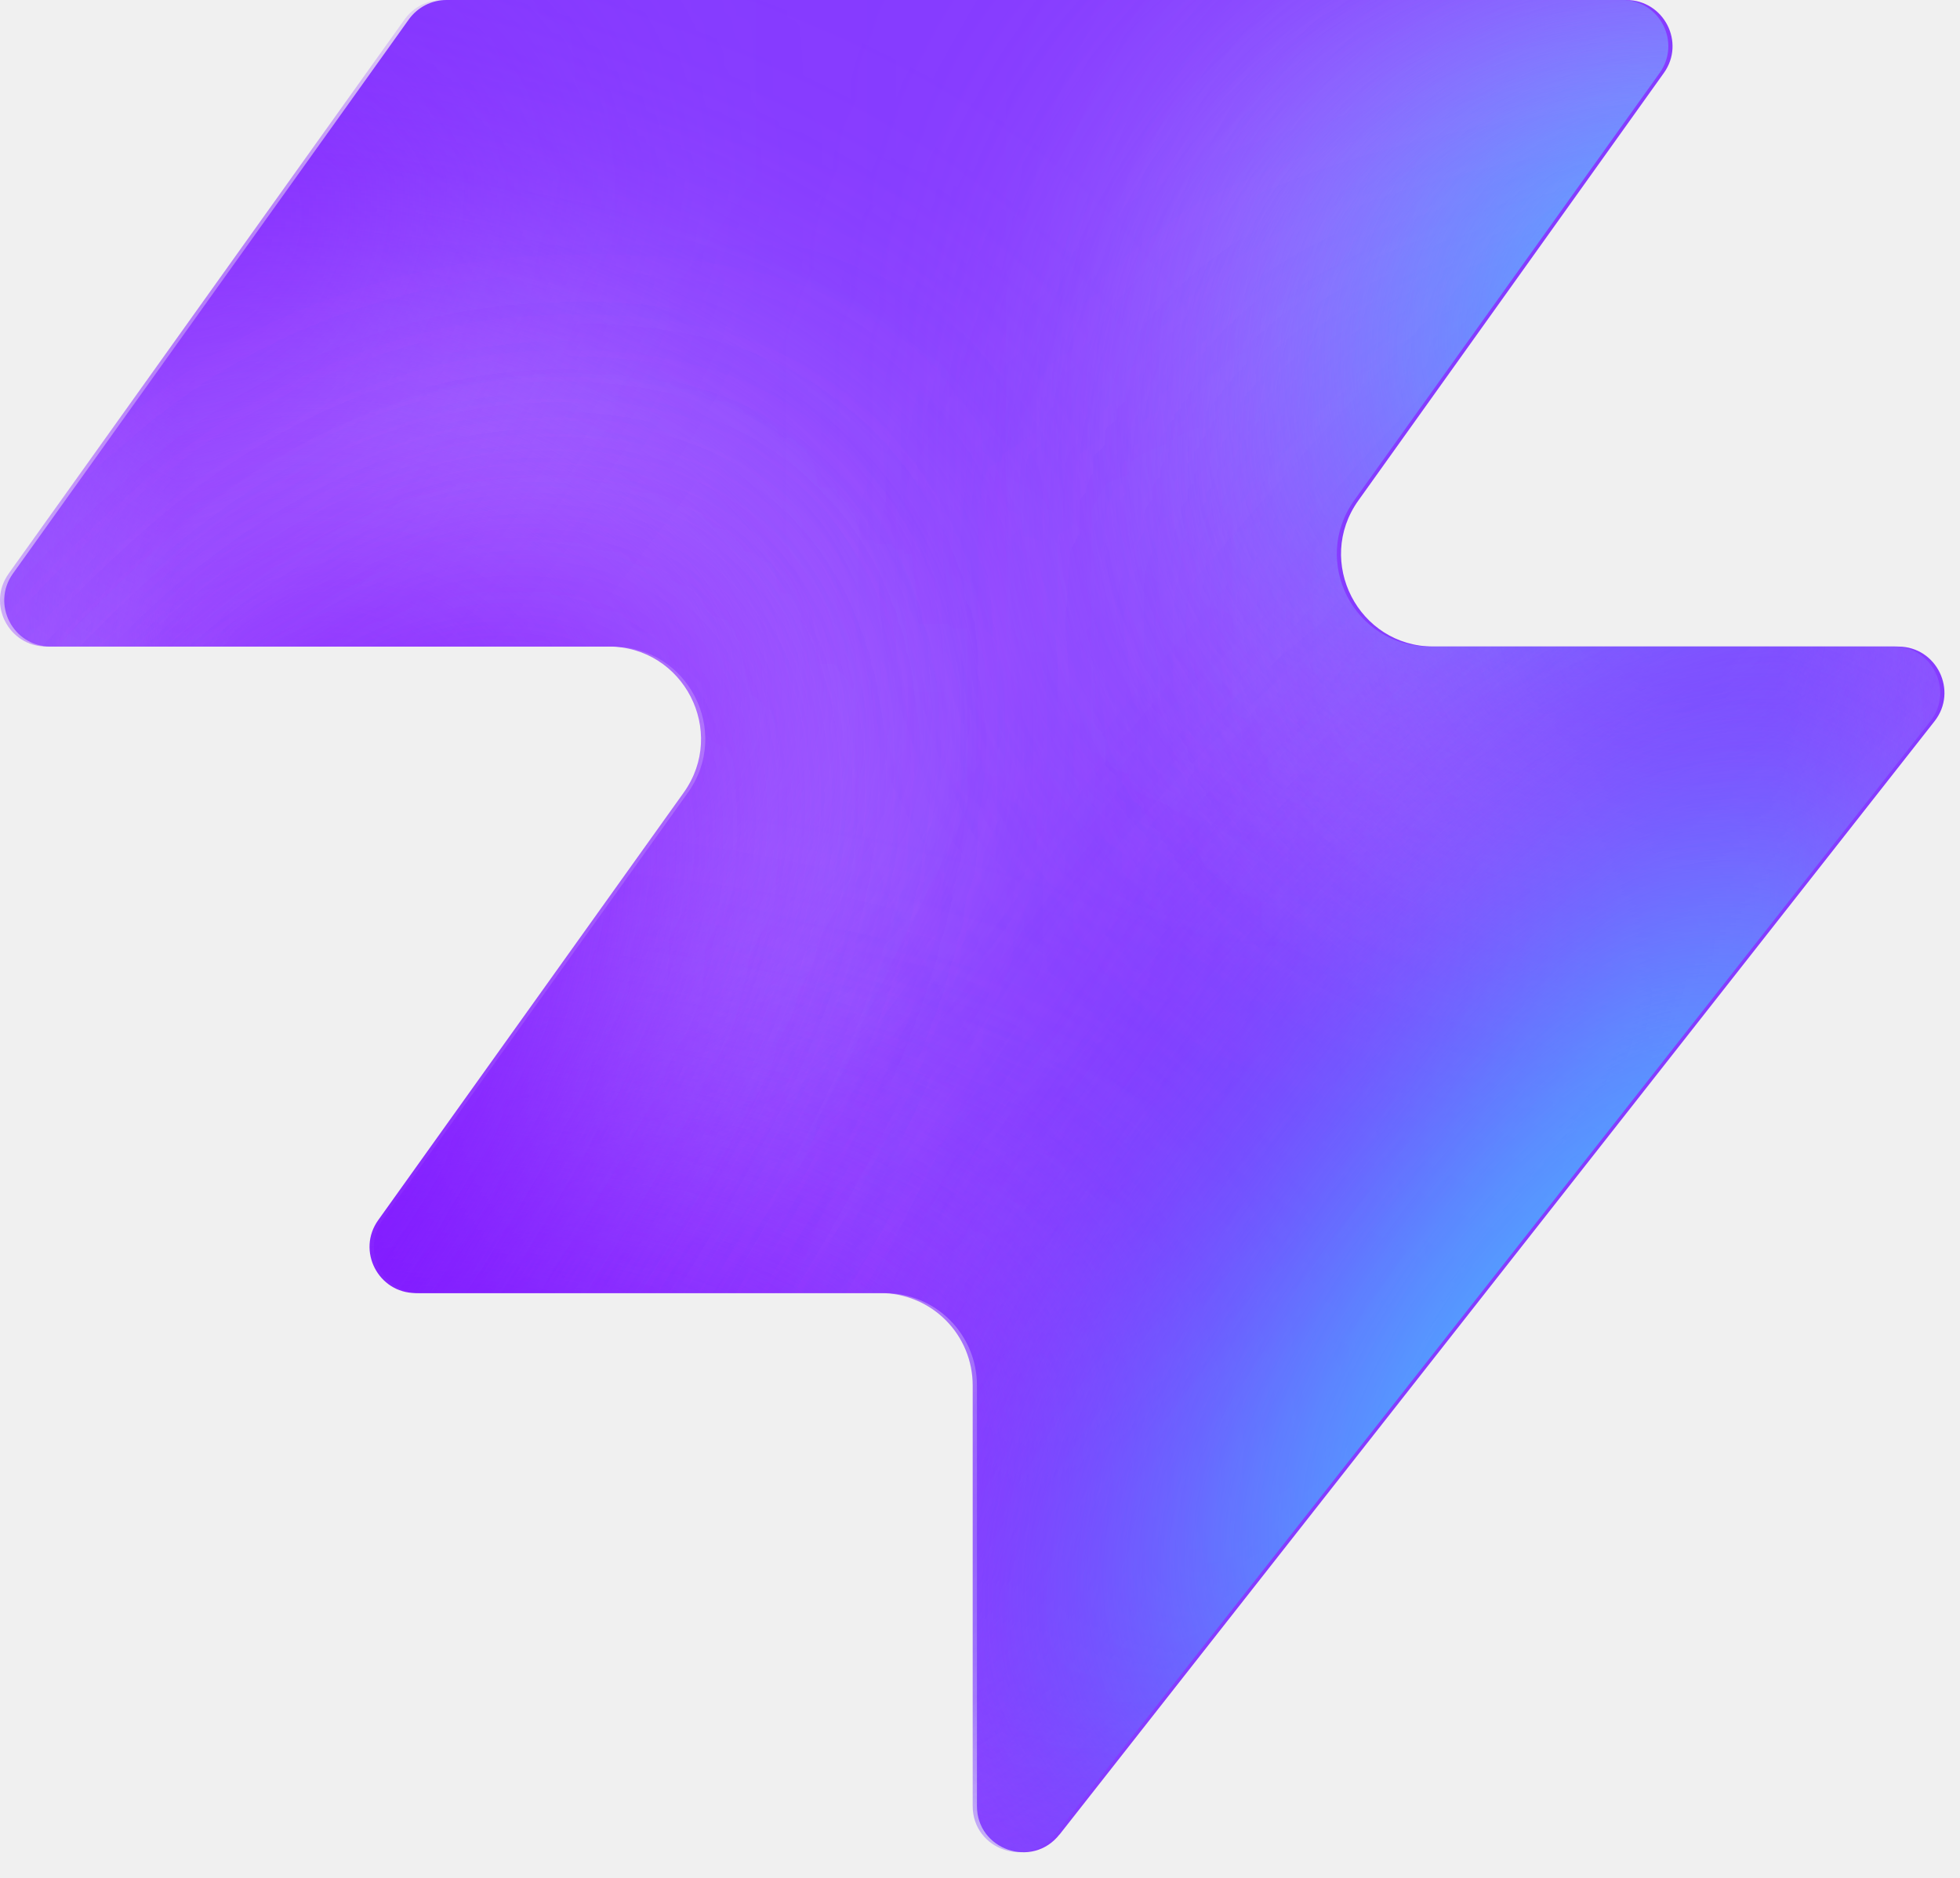
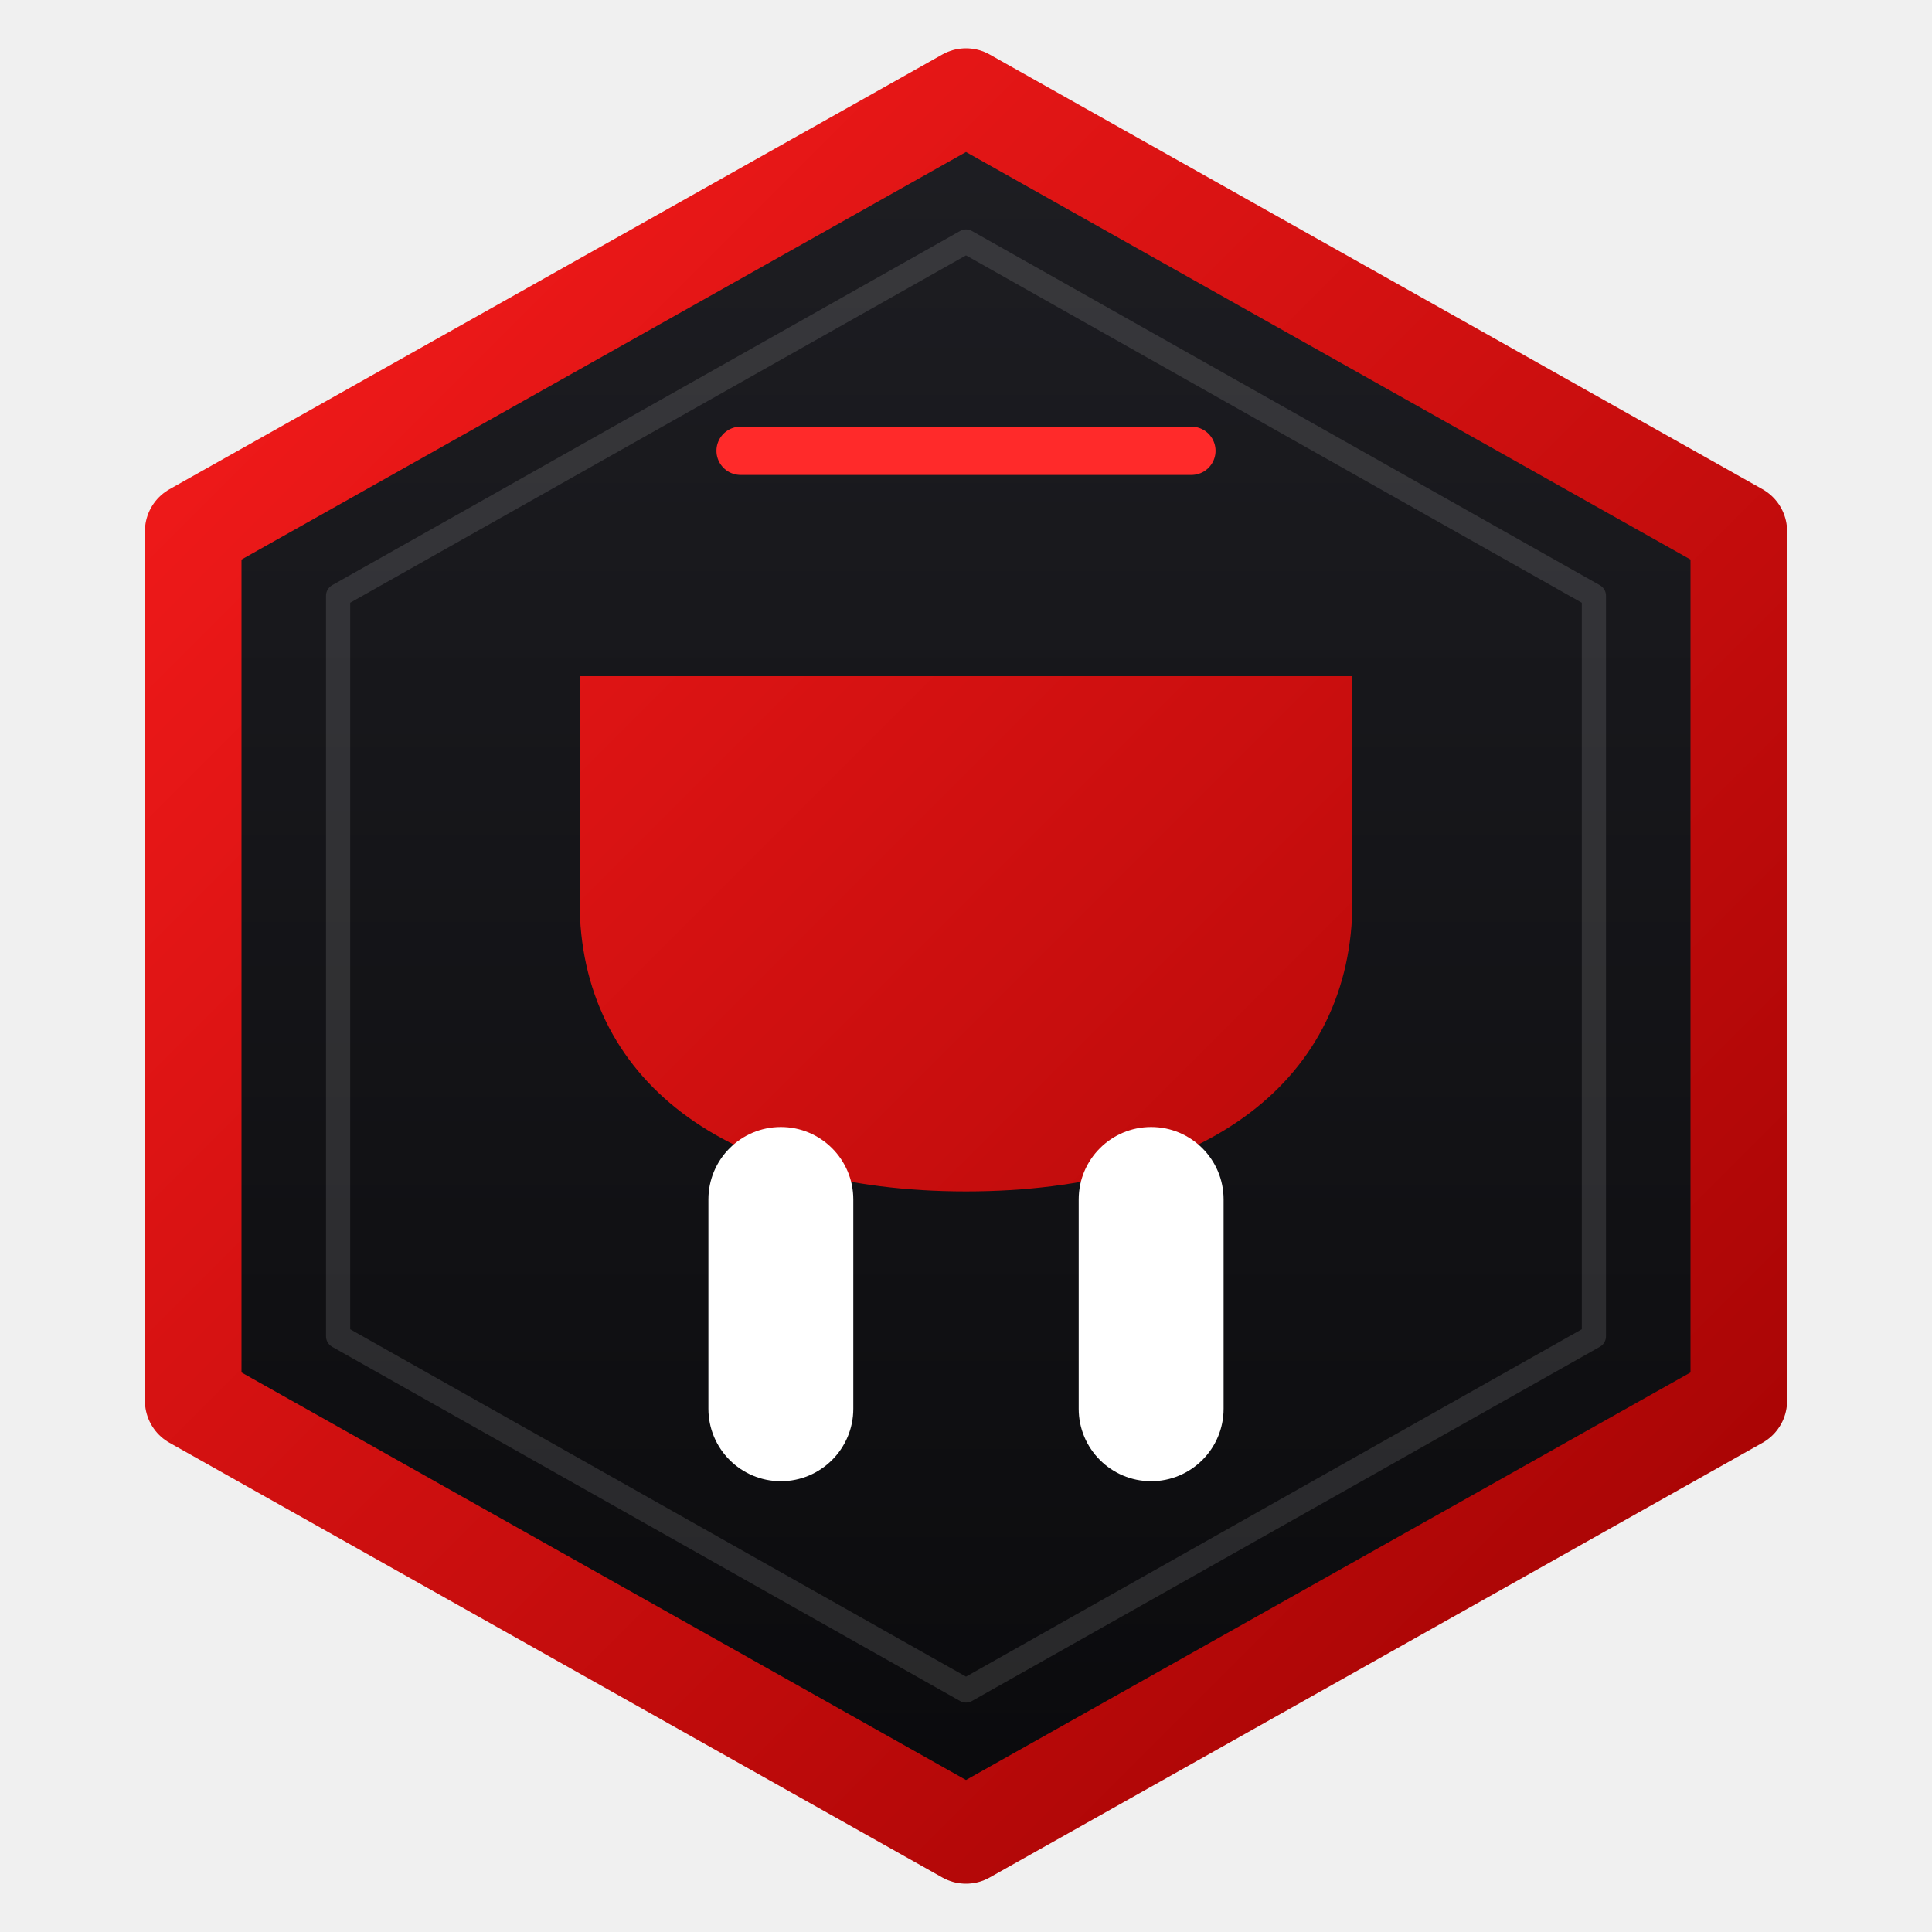
- <svg xmlns="http://www.w3.org/2000/svg" width="48" height="46" fill="none" viewBox="0 0 48 46">
-   <path fill="#863bff" d="M25.946 44.938c-.664.845-2.021.375-2.021-.698V33.937a2.26 2.26 0 0 0-2.262-2.262H10.287c-.92 0-1.456-1.04-.92-1.788l7.48-10.471c1.07-1.497 0-3.578-1.842-3.578H1.237c-.92 0-1.456-1.04-.92-1.788L10.013.474c.214-.297.556-.474.92-.474h28.894c.92 0 1.456 1.04.92 1.788l-7.48 10.471c-1.07 1.498 0 3.579 1.842 3.579h11.377c.943 0 1.473 1.088.89 1.83L25.947 44.94z" style="fill:#863bff;fill:color(display-p3 .525 .23 1);fill-opacity:1" />
-   <mask id="a" width="48" height="46" x="0" y="0" maskUnits="userSpaceOnUse" style="mask-type:alpha">
-     <path fill="#000" d="M25.842 44.938c-.664.844-2.021.375-2.021-.698V33.937a2.26 2.26 0 0 0-2.262-2.262H10.183c-.92 0-1.456-1.04-.92-1.788l7.48-10.471c1.07-1.498 0-3.579-1.842-3.579H1.133c-.92 0-1.456-1.04-.92-1.787L9.91.473c.214-.297.556-.474.92-.474h28.894c.92 0 1.456 1.04.92 1.788l-7.48 10.471c-1.07 1.498 0 3.578 1.842 3.578h11.377c.943 0 1.473 1.088.89 1.832L25.843 44.94z" style="fill:#000;fill-opacity:1" />
-   </mask>
-   <g mask="url(#a)">
-     <g filter="url(#b)">
-       <ellipse cx="5.508" cy="14.704" fill="#ede6ff" rx="5.508" ry="14.704" style="fill:#ede6ff;fill:color(display-p3 .927 .903 1);fill-opacity:1" transform="matrix(.00324 1 1 -.00324 -4.47 31.516)" />
-     </g>
-     <g filter="url(#c)">
-       <ellipse cx="10.399" cy="29.851" fill="#ede6ff" rx="10.399" ry="29.851" style="fill:#ede6ff;fill:color(display-p3 .927 .903 1);fill-opacity:1" transform="matrix(.00324 1 1 -.00324 -39.328 7.883)" />
-     </g>
-     <g filter="url(#d)">
-       <ellipse cx="5.508" cy="30.487" fill="#7e14ff" rx="5.508" ry="30.487" style="fill:#7e14ff;fill:color(display-p3 .492 .077 1);fill-opacity:1" transform="rotate(89.814 -25.913 -14.639)scale(1 -1)" />
-     </g>
-     <g filter="url(#e)">
-       <ellipse cx="5.508" cy="30.599" fill="#7e14ff" rx="5.508" ry="30.599" style="fill:#7e14ff;fill:color(display-p3 .492 .077 1);fill-opacity:1" transform="rotate(89.814 -32.644 -3.334)scale(1 -1)" />
-     </g>
-     <g filter="url(#f)">
-       <ellipse cx="5.508" cy="30.599" fill="#7e14ff" rx="5.508" ry="30.599" style="fill:#7e14ff;fill:color(display-p3 .492 .077 1);fill-opacity:1" transform="matrix(.00324 1 1 -.00324 -34.34 30.47)" />
-     </g>
-     <g filter="url(#g)">
-       <ellipse cx="14.072" cy="22.078" fill="#ede6ff" rx="14.072" ry="22.078" style="fill:#ede6ff;fill:color(display-p3 .927 .903 1);fill-opacity:1" transform="rotate(93.35 24.506 48.493)scale(-1 1)" />
-     </g>
-     <g filter="url(#h)">
-       <ellipse cx="3.47" cy="21.501" fill="#7e14ff" rx="3.47" ry="21.501" style="fill:#7e14ff;fill:color(display-p3 .492 .077 1);fill-opacity:1" transform="rotate(89.009 28.708 47.59)scale(-1 1)" />
-     </g>
-     <g filter="url(#i)">
-       <ellipse cx="3.47" cy="21.501" fill="#7e14ff" rx="3.47" ry="21.501" style="fill:#7e14ff;fill:color(display-p3 .492 .077 1);fill-opacity:1" transform="rotate(89.009 28.708 47.59)scale(-1 1)" />
-     </g>
-     <g filter="url(#j)">
-       <ellipse cx=".387" cy="8.972" fill="#7e14ff" rx="4.407" ry="29.108" style="fill:#7e14ff;fill:color(display-p3 .492 .077 1);fill-opacity:1" transform="rotate(39.51 .387 8.972)" />
-     </g>
-     <g filter="url(#k)">
-       <ellipse cx="47.523" cy="-6.092" fill="#7e14ff" rx="4.407" ry="29.108" style="fill:#7e14ff;fill:color(display-p3 .492 .077 1);fill-opacity:1" transform="rotate(37.892 47.523 -6.092)" />
-     </g>
-     <g filter="url(#l)">
-       <ellipse cx="41.412" cy="6.333" fill="#47bfff" rx="5.971" ry="9.665" style="fill:#47bfff;fill:color(display-p3 .28 .748 1);fill-opacity:1" transform="rotate(37.892 41.412 6.333)" />
-     </g>
-     <g filter="url(#m)">
-       <ellipse cx="-1.879" cy="38.332" fill="#7e14ff" rx="4.407" ry="29.108" style="fill:#7e14ff;fill:color(display-p3 .492 .077 1);fill-opacity:1" transform="rotate(37.892 -1.88 38.332)" />
-     </g>
-     <g filter="url(#n)">
-       <ellipse cx="-1.879" cy="38.332" fill="#7e14ff" rx="4.407" ry="29.108" style="fill:#7e14ff;fill:color(display-p3 .492 .077 1);fill-opacity:1" transform="rotate(37.892 -1.88 38.332)" />
-     </g>
-     <g filter="url(#o)">
-       <ellipse cx="35.651" cy="29.907" fill="#7e14ff" rx="4.407" ry="29.108" style="fill:#7e14ff;fill:color(display-p3 .492 .077 1);fill-opacity:1" transform="rotate(37.892 35.651 29.907)" />
-     </g>
-     <g filter="url(#p)">
-       <ellipse cx="38.418" cy="32.4" fill="#47bfff" rx="5.971" ry="15.297" style="fill:#47bfff;fill:color(display-p3 .28 .748 1);fill-opacity:1" transform="rotate(37.892 38.418 32.4)" />
-     </g>
-   </g>
+ <svg xmlns="http://www.w3.org/2000/svg" viewBox="0 0 120 120" fill="none">
  <defs>
-     <filter id="b" width="60.045" height="41.654" x="-19.77" y="16.149" color-interpolation-filters="sRGB" filterUnits="userSpaceOnUse">
-       <feFlood flood-opacity="0" result="BackgroundImageFix" />
-       <feBlend in="SourceGraphic" in2="BackgroundImageFix" result="shape" />
-       <feGaussianBlur result="effect1_foregroundBlur_2002_17158" stdDeviation="7.659" />
-     </filter>
-     <filter id="c" width="90.34" height="51.437" x="-54.613" y="-7.533" color-interpolation-filters="sRGB" filterUnits="userSpaceOnUse">
-       <feFlood flood-opacity="0" result="BackgroundImageFix" />
-       <feBlend in="SourceGraphic" in2="BackgroundImageFix" result="shape" />
-       <feGaussianBlur result="effect1_foregroundBlur_2002_17158" stdDeviation="7.659" />
-     </filter>
-     <filter id="d" width="79.355" height="29.4" x="-49.64" y="2.03" color-interpolation-filters="sRGB" filterUnits="userSpaceOnUse">
-       <feFlood flood-opacity="0" result="BackgroundImageFix" />
-       <feBlend in="SourceGraphic" in2="BackgroundImageFix" result="shape" />
-       <feGaussianBlur result="effect1_foregroundBlur_2002_17158" stdDeviation="4.596" />
-     </filter>
-     <filter id="e" width="79.579" height="29.4" x="-45.045" y="20.029" color-interpolation-filters="sRGB" filterUnits="userSpaceOnUse">
-       <feFlood flood-opacity="0" result="BackgroundImageFix" />
-       <feBlend in="SourceGraphic" in2="BackgroundImageFix" result="shape" />
-       <feGaussianBlur result="effect1_foregroundBlur_2002_17158" stdDeviation="4.596" />
-     </filter>
-     <filter id="f" width="79.579" height="29.4" x="-43.513" y="21.178" color-interpolation-filters="sRGB" filterUnits="userSpaceOnUse">
-       <feFlood flood-opacity="0" result="BackgroundImageFix" />
-       <feBlend in="SourceGraphic" in2="BackgroundImageFix" result="shape" />
-       <feGaussianBlur result="effect1_foregroundBlur_2002_17158" stdDeviation="4.596" />
-     </filter>
-     <filter id="g" width="74.749" height="58.852" x="15.756" y="-17.901" color-interpolation-filters="sRGB" filterUnits="userSpaceOnUse">
-       <feFlood flood-opacity="0" result="BackgroundImageFix" />
-       <feBlend in="SourceGraphic" in2="BackgroundImageFix" result="shape" />
-       <feGaussianBlur result="effect1_foregroundBlur_2002_17158" stdDeviation="7.659" />
-     </filter>
-     <filter id="h" width="61.377" height="25.362" x="23.548" y="2.284" color-interpolation-filters="sRGB" filterUnits="userSpaceOnUse">
-       <feFlood flood-opacity="0" result="BackgroundImageFix" />
-       <feBlend in="SourceGraphic" in2="BackgroundImageFix" result="shape" />
-       <feGaussianBlur result="effect1_foregroundBlur_2002_17158" stdDeviation="4.596" />
-     </filter>
-     <filter id="i" width="61.377" height="25.362" x="23.548" y="2.284" color-interpolation-filters="sRGB" filterUnits="userSpaceOnUse">
-       <feFlood flood-opacity="0" result="BackgroundImageFix" />
-       <feBlend in="SourceGraphic" in2="BackgroundImageFix" result="shape" />
-       <feGaussianBlur result="effect1_foregroundBlur_2002_17158" stdDeviation="4.596" />
-     </filter>
-     <filter id="j" width="56.045" height="63.649" x="-27.636" y="-22.853" color-interpolation-filters="sRGB" filterUnits="userSpaceOnUse">
-       <feFlood flood-opacity="0" result="BackgroundImageFix" />
-       <feBlend in="SourceGraphic" in2="BackgroundImageFix" result="shape" />
-       <feGaussianBlur result="effect1_foregroundBlur_2002_17158" stdDeviation="4.596" />
-     </filter>
-     <filter id="k" width="54.814" height="64.646" x="20.116" y="-38.415" color-interpolation-filters="sRGB" filterUnits="userSpaceOnUse">
-       <feFlood flood-opacity="0" result="BackgroundImageFix" />
-       <feBlend in="SourceGraphic" in2="BackgroundImageFix" result="shape" />
-       <feGaussianBlur result="effect1_foregroundBlur_2002_17158" stdDeviation="4.596" />
-     </filter>
-     <filter id="l" width="33.541" height="35.313" x="24.641" y="-11.323" color-interpolation-filters="sRGB" filterUnits="userSpaceOnUse">
-       <feFlood flood-opacity="0" result="BackgroundImageFix" />
-       <feBlend in="SourceGraphic" in2="BackgroundImageFix" result="shape" />
-       <feGaussianBlur result="effect1_foregroundBlur_2002_17158" stdDeviation="4.596" />
-     </filter>
-     <filter id="m" width="54.814" height="64.646" x="-29.286" y="6.009" color-interpolation-filters="sRGB" filterUnits="userSpaceOnUse">
-       <feFlood flood-opacity="0" result="BackgroundImageFix" />
-       <feBlend in="SourceGraphic" in2="BackgroundImageFix" result="shape" />
-       <feGaussianBlur result="effect1_foregroundBlur_2002_17158" stdDeviation="4.596" />
-     </filter>
-     <filter id="n" width="54.814" height="64.646" x="-29.286" y="6.009" color-interpolation-filters="sRGB" filterUnits="userSpaceOnUse">
-       <feFlood flood-opacity="0" result="BackgroundImageFix" />
-       <feBlend in="SourceGraphic" in2="BackgroundImageFix" result="shape" />
-       <feGaussianBlur result="effect1_foregroundBlur_2002_17158" stdDeviation="4.596" />
-     </filter>
-     <filter id="o" width="54.814" height="64.646" x="8.244" y="-2.416" color-interpolation-filters="sRGB" filterUnits="userSpaceOnUse">
-       <feFlood flood-opacity="0" result="BackgroundImageFix" />
-       <feBlend in="SourceGraphic" in2="BackgroundImageFix" result="shape" />
-       <feGaussianBlur result="effect1_foregroundBlur_2002_17158" stdDeviation="4.596" />
-     </filter>
-     <filter id="p" width="39.409" height="43.623" x="18.713" y="10.588" color-interpolation-filters="sRGB" filterUnits="userSpaceOnUse">
-       <feFlood flood-opacity="0" result="BackgroundImageFix" />
-       <feBlend in="SourceGraphic" in2="BackgroundImageFix" result="shape" />
-       <feGaussianBlur result="effect1_foregroundBlur_2002_17158" stdDeviation="4.596" />
-     </filter>
+     <linearGradient id="kvRed" x1="0" y1="0" x2="120" y2="120" gradientUnits="userSpaceOnUse">
+       <stop offset="0%" stop-color="#ff1e1e" />
+       <stop offset="100%" stop-color="#990000" />
+     </linearGradient>
+     <linearGradient id="kvDark" x1="0" y1="0" x2="0" y2="120" gradientUnits="userSpaceOnUse">
+       <stop offset="0%" stop-color="#1f1f24" />
+       <stop offset="100%" stop-color="#09090b" />
+     </linearGradient>
  </defs>
+   <polygon points="60,6 108,33 108,87 60,114 12,87 12,33" fill="url(#kvDark)" stroke="url(#kvRed)" stroke-width="6" stroke-linejoin="round" />
+   <polygon points="60,15 99,37 99,83 60,105 21,83 21,37" fill="none" stroke="#ffffff" stroke-opacity="0.12" stroke-width="1.5" stroke-linejoin="round" />
+   <path d="M36 42 H84 V56 C84 67 75 74 60 74 C45 74 36 67 36 56 Z" fill="url(#kvRed)" />
+   <rect x="44" y="70" width="9" height="22" rx="4.5" fill="#ffffff" />
+   <rect x="67" y="70" width="9" height="22" rx="4.5" fill="#ffffff" />
+   <path d="M46 28 H74" stroke="#ff2a2a" stroke-width="3" stroke-linecap="round" />
</svg>
